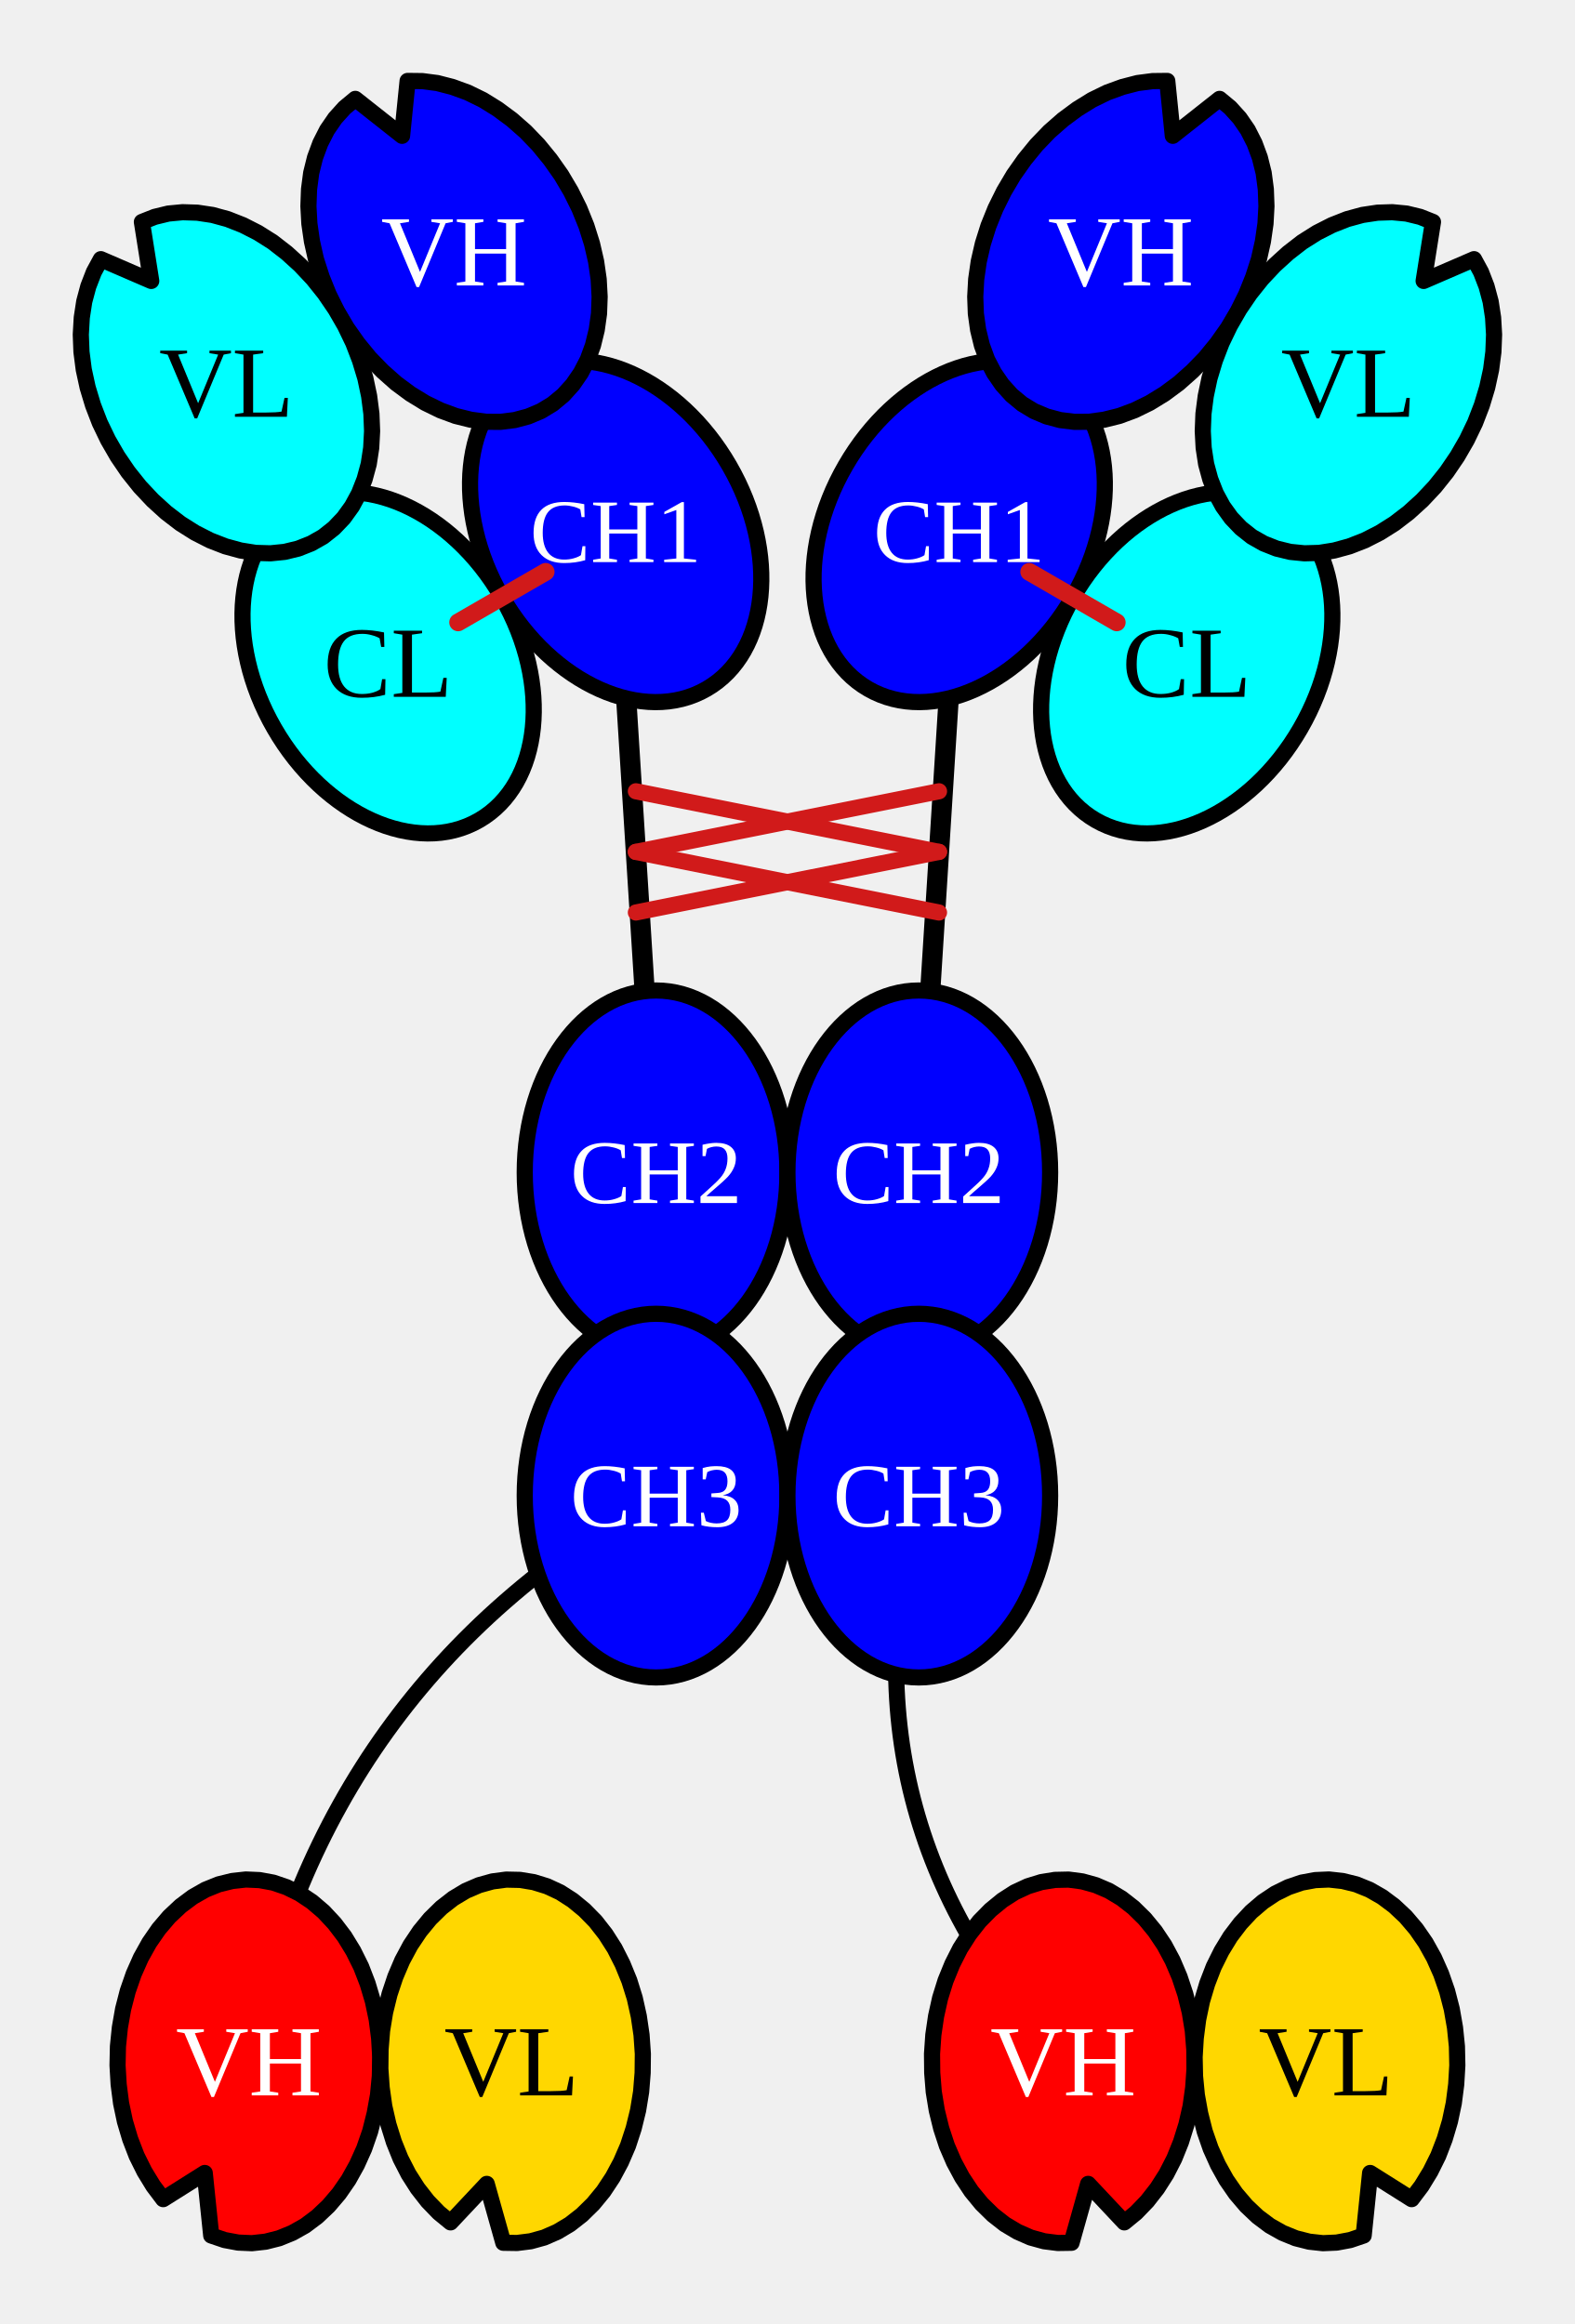
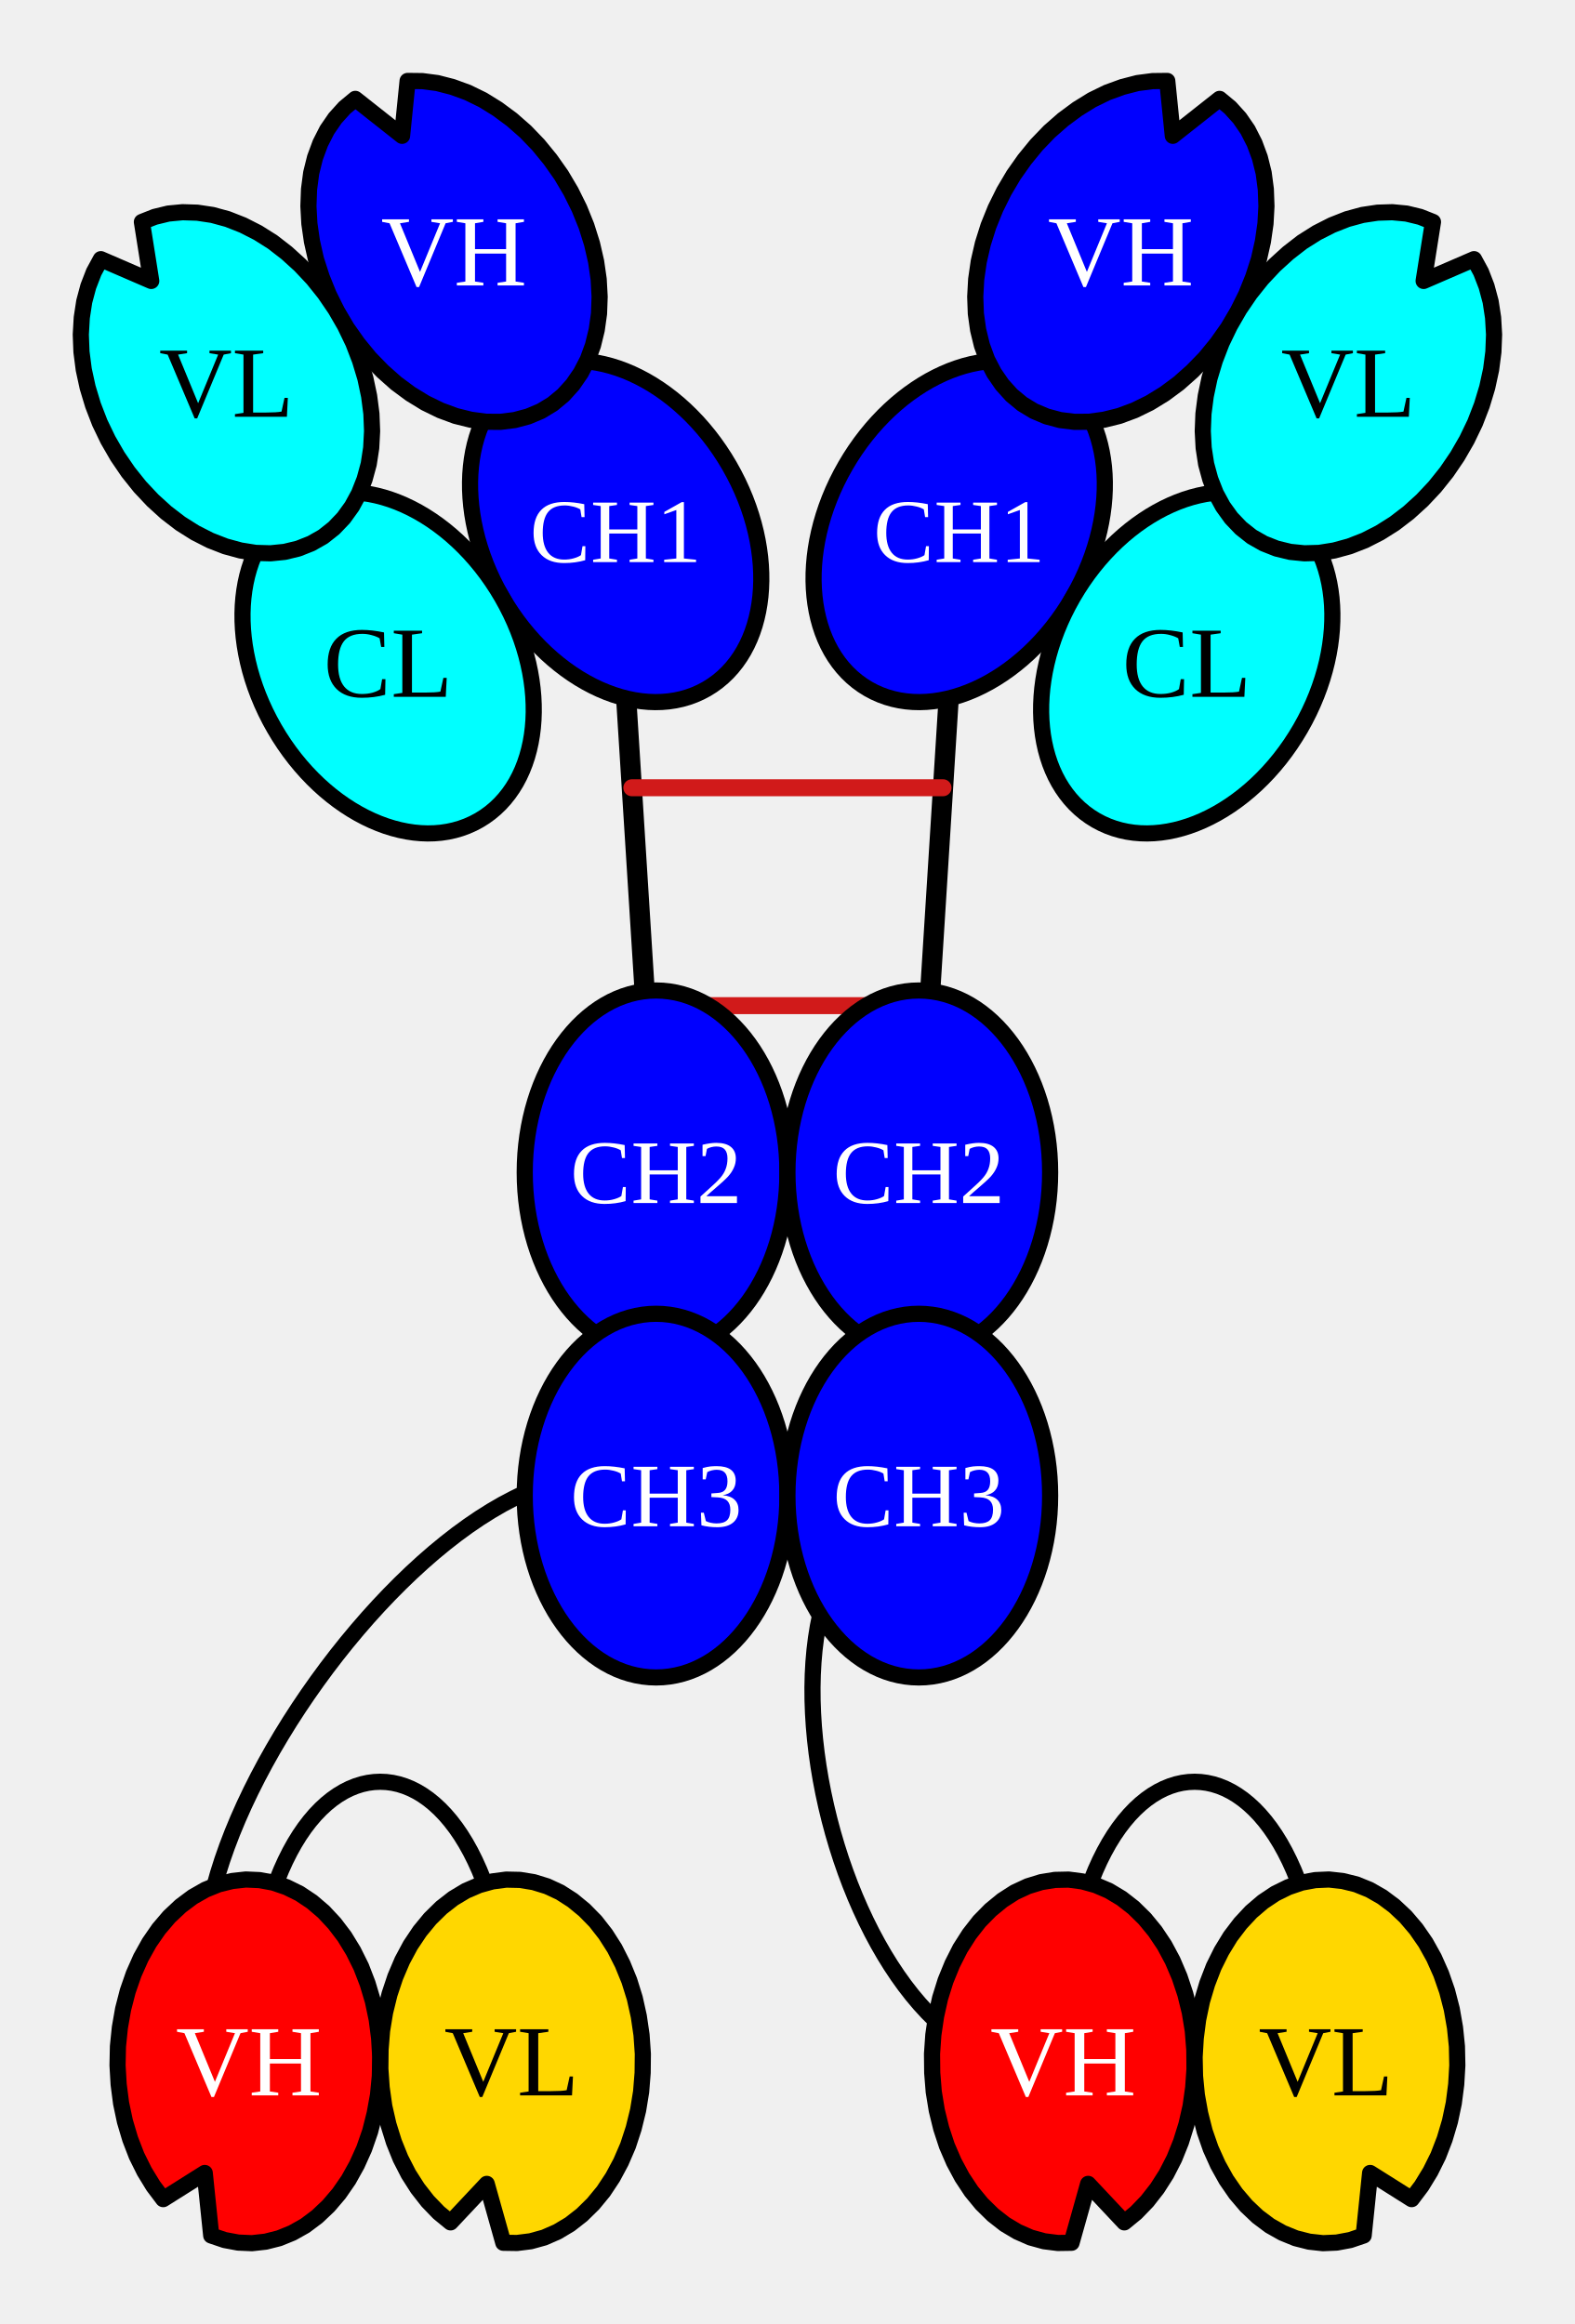
<svg xmlns="http://www.w3.org/2000/svg" width="233.79" height="345.07" viewBox="0 0 233.79 345.07">
  <g transform="translate(116.9,123.07) scale(1.5)">
    <line x1="-17" y1="-29.44" x2="-13" y2="34" stroke="#000000" stroke-width="2" stroke-linecap="round" />
-     <path d="M -13 66 Q -46.14 84.65 -53.3 122" fill="none" stroke="#000000" stroke-width="1.6" stroke-linecap="round" />
-     <path d="M -53.3 122 Q -40.3 131.88 -27.3 122" fill="none" stroke="#000000" stroke-width="1.6" stroke-linecap="round" />
    <line x1="17" y1="-29.44" x2="13" y2="34" stroke="#000000" stroke-width="2" stroke-linecap="round" />
-     <path d="M 13 66 Q 4.65 97.96 27.3 122" fill="none" stroke="#000000" stroke-width="1.6" stroke-linecap="round" />
-     <path d="M 27.3 122 Q 40.3 131.88 53.3 122" fill="none" stroke="#000000" stroke-width="1.6" stroke-linecap="round" />
-     <line x1="-15" y1="-3.72" x2="15" y2="2.28" stroke="#D11A1A" stroke-width="1.6" stroke-linecap="round" />
-     <line x1="-15" y1="2.28" x2="15" y2="-3.72" stroke="#D11A1A" stroke-width="1.6" stroke-linecap="round" />
-     <line x1="-15" y1="2.28" x2="15" y2="8.28" stroke="#D11A1A" stroke-width="1.6" stroke-linecap="round" />
-     <line x1="-15" y1="8.28" x2="15" y2="2.28" stroke="#D11A1A" stroke-width="1.6" stroke-linecap="round" />
+     <path d="M -13 66 C -30.86 53.15 -71.16 109.15 -53.3 122" fill="none" stroke="#000000" stroke-width="1.6" stroke-linecap="round" />
+     <path d="M -53.3 122 C -53.3 85.1 -27.3 85.1 -27.3 122" fill="none" stroke="#000000" stroke-width="1.6" stroke-linecap="round" />
+     <path d="M 13 66 C -8.32 71.44 5.98 127.44 27.3 122" fill="none" stroke="#000000" stroke-width="1.6" stroke-linecap="round" />
+     <path d="M 27.3 122 C 27.3 85.1 53.3 85.1 53.3 122" fill="none" stroke="#000000" stroke-width="1.6" stroke-linecap="round" />
+     <line x1="-15.4" y1="-4.07" x2="15.4" y2="-4.07" stroke="#D11A1A" stroke-width="1.68" stroke-linecap="round" />
+     <line x1="-14.04" y1="17.5" x2="14.04" y2="17.5" stroke="#D11A1A" stroke-width="1.68" stroke-linecap="round" />
    <g transform="translate(-13,34) rotate(0)">
      <ellipse rx="13" ry="18" fill="#0000FF" stroke="#000000" stroke-width="1.6" />
      <text x="0" y="0" font-size="9" font-family="'Times New Roman', Times, serif" fill="#FFFFFF" text-anchor="middle" dominant-baseline="central" transform="rotate(0 0 0)">CH2</text>
    </g>
    <g transform="translate(13,34) rotate(0)">
      <ellipse rx="13" ry="18" fill="#0000FF" stroke="#000000" stroke-width="1.6" />
      <text x="0" y="0" font-size="9" font-family="'Times New Roman', Times, serif" fill="#FFFFFF" text-anchor="middle" dominant-baseline="central" transform="rotate(0 0 0)">CH2</text>
    </g>
    <g transform="translate(-13,66) rotate(0)">
      <ellipse rx="13" ry="18" fill="#0000FF" stroke="#000000" stroke-width="1.6" />
      <text x="0" y="0" font-size="9" font-family="'Times New Roman', Times, serif" fill="#FFFFFF" text-anchor="middle" dominant-baseline="central" transform="rotate(0 0 0)">CH3</text>
    </g>
    <g transform="translate(13,66) rotate(0)">
      <ellipse rx="13" ry="18" fill="#0000FF" stroke="#000000" stroke-width="1.6" />
      <text x="0" y="0" font-size="9" font-family="'Times New Roman', Times, serif" fill="#FFFFFF" text-anchor="middle" dominant-baseline="central" transform="rotate(0 0 0)">CH3</text>
    </g>
    <g transform="translate(-53.3,122) rotate(0)">
      <path d="M -8.48 13.64 L -9.46 12.34 L -10.34 10.9 L -11.11 9.35 L -11.75 7.69 L -12.27 5.94 L -12.65 4.14 L -12.89 2.28 L -13 0.4 L -12.96 -1.48 L -12.77 -3.34 L -12.45 -5.17 L -11.99 -6.95 L -11.4 -8.65 L -10.69 -10.25 L -9.86 -11.74 L -8.92 -13.1 L -7.88 -14.32 L -6.75 -15.38 L -5.56 -16.27 L -4.3 -16.99 L -2.99 -17.52 L -1.65 -17.85 L -0.3 -18 L 1.06 -17.94 L 2.41 -17.69 L 3.73 -17.24 L 5.01 -16.61 L 6.24 -15.79 L 7.4 -14.8 L 8.47 -13.65 L 9.46 -12.35 L 10.34 -10.91 L 11.11 -9.36 L 11.75 -7.7 L 12.27 -5.96 L 12.65 -4.15 L 12.89 -2.29 L 13 -0.42 L 12.96 1.47 L 12.78 3.33 L 12.45 5.16 L 12 6.94 L 11.41 8.64 L 10.69 10.24 L 9.86 11.73 L 8.92 13.09 L 7.88 14.31 L 6.76 15.37 L 5.56 16.27 L 4.3 16.98 L 3 17.51 L 1.66 17.85 L 0.3 18 L -1.06 17.94 L -2.4 17.69 L -3.73 17.24 L -4.37 11.05 Z" fill="#FF0000" stroke="#000000" stroke-width="1.6" stroke-linejoin="round" />
      <text x="0" y="0" font-size="10" font-family="'Times New Roman', Times, serif" fill="#FFFFFF" text-anchor="middle" dominant-baseline="central" transform="rotate(0 0 0)">VH</text>
    </g>
    <g transform="translate(-27.3,122) rotate(0)">
      <path d="M -6.04 15.94 L -7.21 14.98 L -8.3 13.85 L -9.3 12.57 L -10.2 11.16 L -10.99 9.62 L -11.65 7.98 L -12.19 6.25 L -12.6 4.45 L -12.86 2.6 L -12.99 0.73 L -12.97 -1.15 L -12.82 -3.03 L -12.52 -4.86 L -12.08 -6.65 L -11.51 -8.36 L -10.82 -9.98 L -10.01 -11.49 L -9.08 -12.88 L -8.06 -14.12 L -6.95 -15.21 L -5.77 -16.13 L -4.52 -16.88 L -3.22 -17.44 L -1.89 -17.81 L -0.53 -17.99 L 0.83 -17.96 L 2.18 -17.74 L 3.51 -17.33 L 4.8 -16.73 L 6.03 -15.94 L 7.2 -14.98 L 8.3 -13.86 L 9.3 -12.58 L 10.2 -11.17 L 10.98 -9.63 L 11.65 -7.99 L 12.19 -6.26 L 12.59 -4.46 L 12.86 -2.62 L 12.99 -0.74 L 12.97 1.14 L 12.82 3.01 L 12.52 4.85 L 12.08 6.64 L 11.52 8.35 L 10.82 9.97 L 10.01 11.48 L 9.09 12.87 L 8.07 14.11 L 6.96 15.2 L 5.77 16.13 L 4.53 16.87 L 3.23 17.44 L 1.89 17.81 L 0.54 17.98 L -0.82 17.96 L -2.46 12.13 Z" fill="#FFD700" stroke="#000000" stroke-width="1.6" stroke-linejoin="round" />
      <text x="0" y="0" font-size="10" font-family="'Times New Roman', Times, serif" fill="#000000" text-anchor="middle" dominant-baseline="central" transform="rotate(0 0 0)">VL</text>
    </g>
    <g transform="translate(27.3,122) rotate(0)">
      <path d="M 0.82 17.96 L -0.54 17.98 L -1.89 17.81 L -3.23 17.44 L -4.53 16.87 L -5.77 16.13 L -6.96 15.2 L -8.07 14.11 L -9.09 12.87 L -10.01 11.48 L -10.82 9.97 L -11.52 8.35 L -12.08 6.64 L -12.52 4.85 L -12.82 3.01 L -12.97 1.14 L -12.99 -0.74 L -12.86 -2.62 L -12.59 -4.46 L -12.19 -6.26 L -11.65 -7.99 L -10.98 -9.63 L -10.2 -11.17 L -9.3 -12.58 L -8.3 -13.86 L -7.2 -14.98 L -6.03 -15.94 L -4.8 -16.73 L -3.51 -17.33 L -2.18 -17.74 L -0.83 -17.96 L 0.53 -17.99 L 1.89 -17.81 L 3.22 -17.44 L 4.52 -16.88 L 5.77 -16.13 L 6.95 -15.21 L 8.06 -14.12 L 9.08 -12.88 L 10.01 -11.49 L 10.82 -9.98 L 11.51 -8.36 L 12.08 -6.65 L 12.52 -4.86 L 12.82 -3.03 L 12.97 -1.15 L 12.99 0.73 L 12.86 2.6 L 12.6 4.45 L 12.19 6.25 L 11.65 7.98 L 10.99 9.62 L 10.2 11.16 L 9.3 12.57 L 8.3 13.85 L 7.21 14.98 L 6.04 15.94 L 2.46 12.13 Z" fill="#FF0000" stroke="#000000" stroke-width="1.6" stroke-linejoin="round" />
      <text x="0" y="0" font-size="10" font-family="'Times New Roman', Times, serif" fill="#FFFFFF" text-anchor="middle" dominant-baseline="central" transform="rotate(0 0 0)">VH</text>
    </g>
    <g transform="translate(53.3,122) rotate(0)">
      <path d="M 3.73 17.24 L 2.4 17.69 L 1.06 17.94 L -0.3 18 L -1.66 17.85 L -3 17.51 L -4.3 16.98 L -5.56 16.27 L -6.76 15.37 L -7.88 14.31 L -8.92 13.09 L -9.86 11.73 L -10.69 10.24 L -11.41 8.64 L -12 6.94 L -12.45 5.16 L -12.78 3.33 L -12.96 1.47 L -13 -0.42 L -12.89 -2.29 L -12.65 -4.15 L -12.27 -5.96 L -11.75 -7.7 L -11.11 -9.36 L -10.34 -10.91 L -9.46 -12.35 L -8.47 -13.65 L -7.4 -14.8 L -6.24 -15.79 L -5.01 -16.61 L -3.73 -17.24 L -2.41 -17.69 L -1.06 -17.94 L 0.3 -18 L 1.65 -17.85 L 2.99 -17.52 L 4.3 -16.99 L 5.56 -16.27 L 6.75 -15.38 L 7.88 -14.32 L 8.92 -13.1 L 9.86 -11.74 L 10.69 -10.25 L 11.4 -8.65 L 11.99 -6.95 L 12.45 -5.17 L 12.77 -3.34 L 12.96 -1.48 L 13 0.4 L 12.89 2.28 L 12.65 4.14 L 12.27 5.94 L 11.75 7.69 L 11.11 9.35 L 10.34 10.9 L 9.46 12.34 L 8.48 13.64 L 4.37 11.05 Z" fill="#FFD700" stroke="#000000" stroke-width="1.6" stroke-linejoin="round" />
      <text x="0" y="0" font-size="10" font-family="'Times New Roman', Times, serif" fill="#000000" text-anchor="middle" dominant-baseline="central" transform="rotate(0 0 0)">VL</text>
    </g>
    <g transform="translate(-17,-29.44) rotate(-30)">
      <ellipse rx="13" ry="18" fill="#0000FF" stroke="#000000" stroke-width="1.6" />
      <text x="0" y="0" font-size="9" font-family="'Times New Roman', Times, serif" fill="#FFFFFF" text-anchor="middle" dominant-baseline="central" transform="rotate(30 0 0)">CH1</text>
    </g>
    <g transform="translate(-39.52,-16.44) rotate(-30)">
      <ellipse rx="13" ry="18" fill="#00FFFF" stroke="#000000" stroke-width="1.6" />
      <text x="0" y="0" font-size="10" font-family="'Times New Roman', Times, serif" fill="#000000" text-anchor="middle" dominant-baseline="central" transform="rotate(30 0 0)">CL</text>
    </g>
    <g transform="translate(-33,-57.16) rotate(-30)">
      <path d="M 4.46 -16.91 L 5.71 -16.17 L 6.9 -15.26 L 8.01 -14.17 L 9.04 -12.94 L 9.97 -11.56 L 10.78 -10.05 L 11.48 -8.44 L 12.06 -6.73 L 12.5 -4.95 L 12.8 -3.11 L 12.97 -1.24 L 12.99 0.64 L 12.87 2.52 L 12.61 4.37 L 12.21 6.17 L 11.68 7.9 L 11.02 9.55 L 10.24 11.09 L 9.35 12.51 L 8.35 13.79 L 7.26 14.93 L 6.1 15.9 L 4.86 16.69 L 3.58 17.3 L 2.25 17.73 L 0.9 17.96 L -0.46 17.99 L -1.81 17.82 L -3.15 17.46 L -4.45 16.91 L -5.7 16.18 L -6.89 15.26 L -8.01 14.18 L -9.03 12.95 L -9.96 11.57 L -10.78 10.06 L -11.48 8.45 L -12.05 6.74 L -12.5 4.96 L -12.8 3.12 L -12.97 1.25 L -12.99 -0.63 L -12.87 -2.51 L -12.61 -4.35 L -12.22 -6.16 L -11.68 -7.89 L -11.02 -9.54 L -10.24 -11.08 L -9.35 -12.5 L -8.36 -13.79 L -7.27 -14.92 L -6.1 -15.89 L -4.87 -16.69 L -3.59 -17.3 L -2.26 -17.73 L -0.91 -17.96 L 1.27 -12.48 Z" fill="#0000FF" stroke="#000000" stroke-width="1.6" stroke-linejoin="round" />
      <text x="0" y="0" font-size="10" font-family="'Times New Roman', Times, serif" fill="#FFFFFF" text-anchor="middle" dominant-baseline="central" transform="rotate(30 0 0)">VH</text>
    </g>
    <g transform="translate(-55.52,-44.16) rotate(-30)">
      <path d="M 0.71 -17.97 L 2.06 -17.77 L 3.39 -17.38 L 4.68 -16.79 L 5.92 -16.02 L 7.1 -15.08 L 8.2 -13.97 L 9.21 -12.7 L 10.12 -11.3 L 10.92 -9.78 L 11.59 -8.14 L 12.14 -6.42 L 12.56 -4.63 L 12.84 -2.79 L 12.98 -0.91 L 12.98 0.97 L 12.84 2.85 L 12.55 4.69 L 12.13 6.48 L 11.57 8.2 L 10.89 9.83 L 10.09 11.35 L 9.18 12.75 L 8.17 14.01 L 7.06 15.11 L 5.88 16.05 L 4.64 16.81 L 3.35 17.39 L 2.02 17.78 L 0.66 17.98 L -0.7 17.97 L -2.05 17.77 L -3.38 17.38 L -4.67 16.8 L -5.92 16.03 L -7.09 15.08 L -8.19 13.97 L -9.2 12.71 L -10.11 11.31 L -10.91 9.79 L -11.59 8.15 L -12.14 6.43 L -12.56 4.64 L -12.84 2.8 L -12.98 0.92 L -12.98 -0.96 L -12.84 -2.83 L -12.55 -4.68 L -12.13 -6.47 L -11.58 -8.19 L -10.9 -9.82 L -10.1 -11.34 L -9.18 -12.74 L -8.17 -14 L -7.07 -15.1 L -5.89 -16.05 L -4.65 -16.81 L -1.41 -12.45 Z" fill="#00FFFF" stroke="#000000" stroke-width="1.6" stroke-linejoin="round" />
      <text x="0" y="0" font-size="10" font-family="'Times New Roman', Times, serif" fill="#000000" text-anchor="middle" dominant-baseline="central" transform="rotate(30 0 0)">VL</text>
    </g>
    <g transform="translate(17,-29.44) rotate(30)">
      <ellipse rx="13" ry="18" fill="#0000FF" stroke="#000000" stroke-width="1.6" />
      <text x="0" y="0" font-size="9" font-family="'Times New Roman', Times, serif" fill="#FFFFFF" text-anchor="middle" dominant-baseline="central" transform="rotate(-30 0 0)">CH1</text>
    </g>
    <g transform="translate(39.52,-16.44) rotate(30)">
      <ellipse rx="13" ry="18" fill="#00FFFF" stroke="#000000" stroke-width="1.6" />
      <text x="0" y="0" font-size="10" font-family="'Times New Roman', Times, serif" fill="#000000" text-anchor="middle" dominant-baseline="central" transform="rotate(-30 0 0)">CL</text>
    </g>
    <g transform="translate(33,-57.16) rotate(30)">
      <path d="M 0.91 -17.96 L 2.26 -17.73 L 3.59 -17.3 L 4.87 -16.69 L 6.1 -15.89 L 7.27 -14.92 L 8.36 -13.79 L 9.35 -12.5 L 10.24 -11.08 L 11.02 -9.54 L 11.68 -7.89 L 12.22 -6.16 L 12.61 -4.35 L 12.87 -2.51 L 12.99 -0.63 L 12.97 1.25 L 12.8 3.12 L 12.5 4.96 L 12.05 6.74 L 11.48 8.45 L 10.78 10.06 L 9.96 11.57 L 9.03 12.95 L 8.01 14.18 L 6.89 15.26 L 5.7 16.18 L 4.45 16.91 L 3.15 17.46 L 1.81 17.82 L 0.46 17.99 L -0.9 17.96 L -2.25 17.73 L -3.58 17.3 L -4.86 16.69 L -6.1 15.9 L -7.26 14.93 L -8.35 13.79 L -9.35 12.51 L -10.24 11.09 L -11.02 9.55 L -11.68 7.9 L -12.21 6.17 L -12.61 4.37 L -12.87 2.52 L -12.99 0.64 L -12.97 -1.24 L -12.8 -3.11 L -12.5 -4.95 L -12.06 -6.73 L -11.48 -8.44 L -10.78 -10.05 L -9.97 -11.56 L -9.04 -12.94 L -8.01 -14.17 L -6.9 -15.26 L -5.71 -16.17 L -4.46 -16.91 L -1.27 -12.48 Z" fill="#0000FF" stroke="#000000" stroke-width="1.6" stroke-linejoin="round" />
      <text x="0" y="0" font-size="10" font-family="'Times New Roman', Times, serif" fill="#FFFFFF" text-anchor="middle" dominant-baseline="central" transform="rotate(-30 0 0)">VH</text>
    </g>
    <g transform="translate(55.52,-44.16) rotate(30)">
      <path d="M 4.65 -16.81 L 5.89 -16.05 L 7.07 -15.1 L 8.17 -14 L 9.18 -12.74 L 10.1 -11.34 L 10.9 -9.82 L 11.58 -8.19 L 12.13 -6.47 L 12.55 -4.68 L 12.84 -2.83 L 12.98 -0.96 L 12.98 0.92 L 12.84 2.8 L 12.56 4.64 L 12.14 6.43 L 11.59 8.15 L 10.91 9.79 L 10.11 11.31 L 9.2 12.71 L 8.19 13.97 L 7.09 15.08 L 5.92 16.03 L 4.67 16.8 L 3.38 17.38 L 2.05 17.77 L 0.7 17.97 L -0.66 17.98 L -2.02 17.78 L -3.35 17.39 L -4.64 16.81 L -5.88 16.05 L -7.06 15.11 L -8.17 14.01 L -9.18 12.75 L -10.09 11.35 L -10.89 9.83 L -11.57 8.2 L -12.13 6.48 L -12.55 4.69 L -12.84 2.85 L -12.98 0.97 L -12.98 -0.91 L -12.84 -2.79 L -12.56 -4.63 L -12.14 -6.42 L -11.59 -8.14 L -10.92 -9.78 L -10.12 -11.3 L -9.21 -12.7 L -8.2 -13.97 L -7.1 -15.08 L -5.92 -16.02 L -4.68 -16.79 L -3.39 -17.38 L -2.06 -17.77 L -0.71 -17.97 L 1.41 -12.45 Z" fill="#00FFFF" stroke="#000000" stroke-width="1.6" stroke-linejoin="round" />
      <text x="0" y="0" font-size="10" font-family="'Times New Roman', Times, serif" fill="#000000" text-anchor="middle" dominant-baseline="central" transform="rotate(-30 0 0)">VL</text>
    </g>
-     <line x1="-23.93" y1="-25.44" x2="-32.59" y2="-20.44" stroke="#D11A1A" stroke-width="1.76" stroke-linecap="round" />
-     <line x1="23.93" y1="-25.44" x2="32.59" y2="-20.44" stroke="#D11A1A" stroke-width="1.76" stroke-linecap="round" />
  </g>
</svg>
